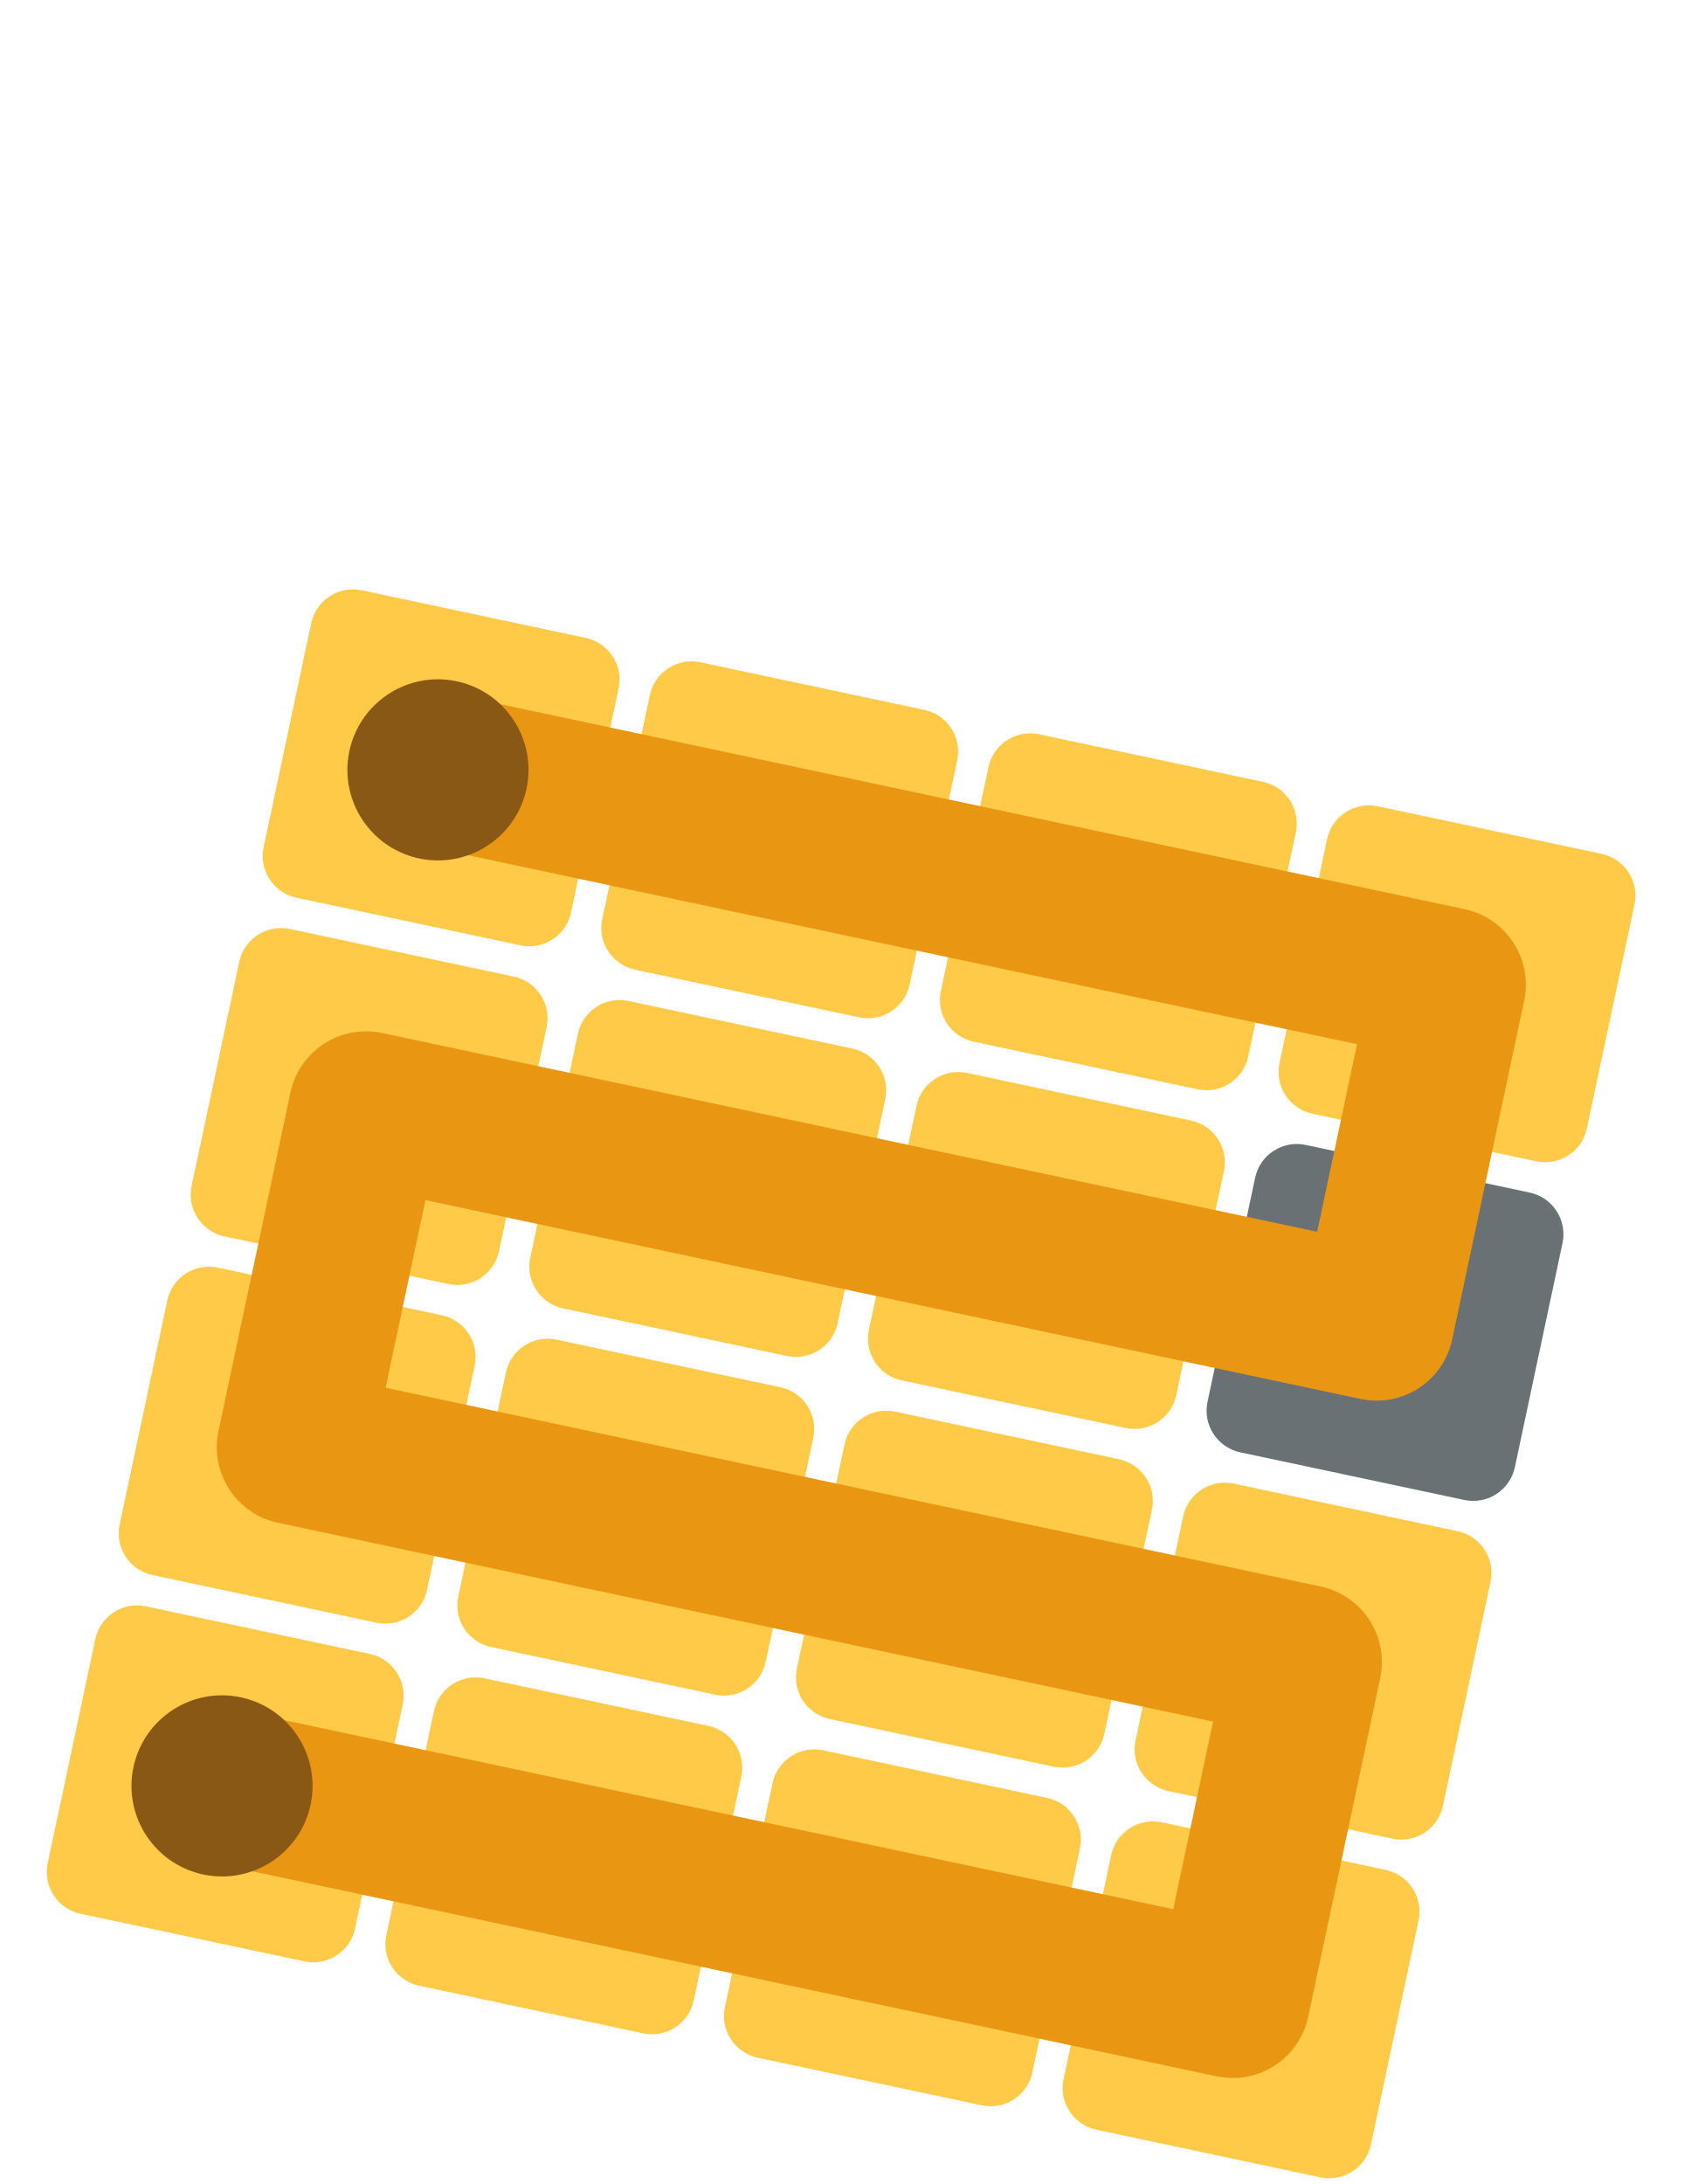
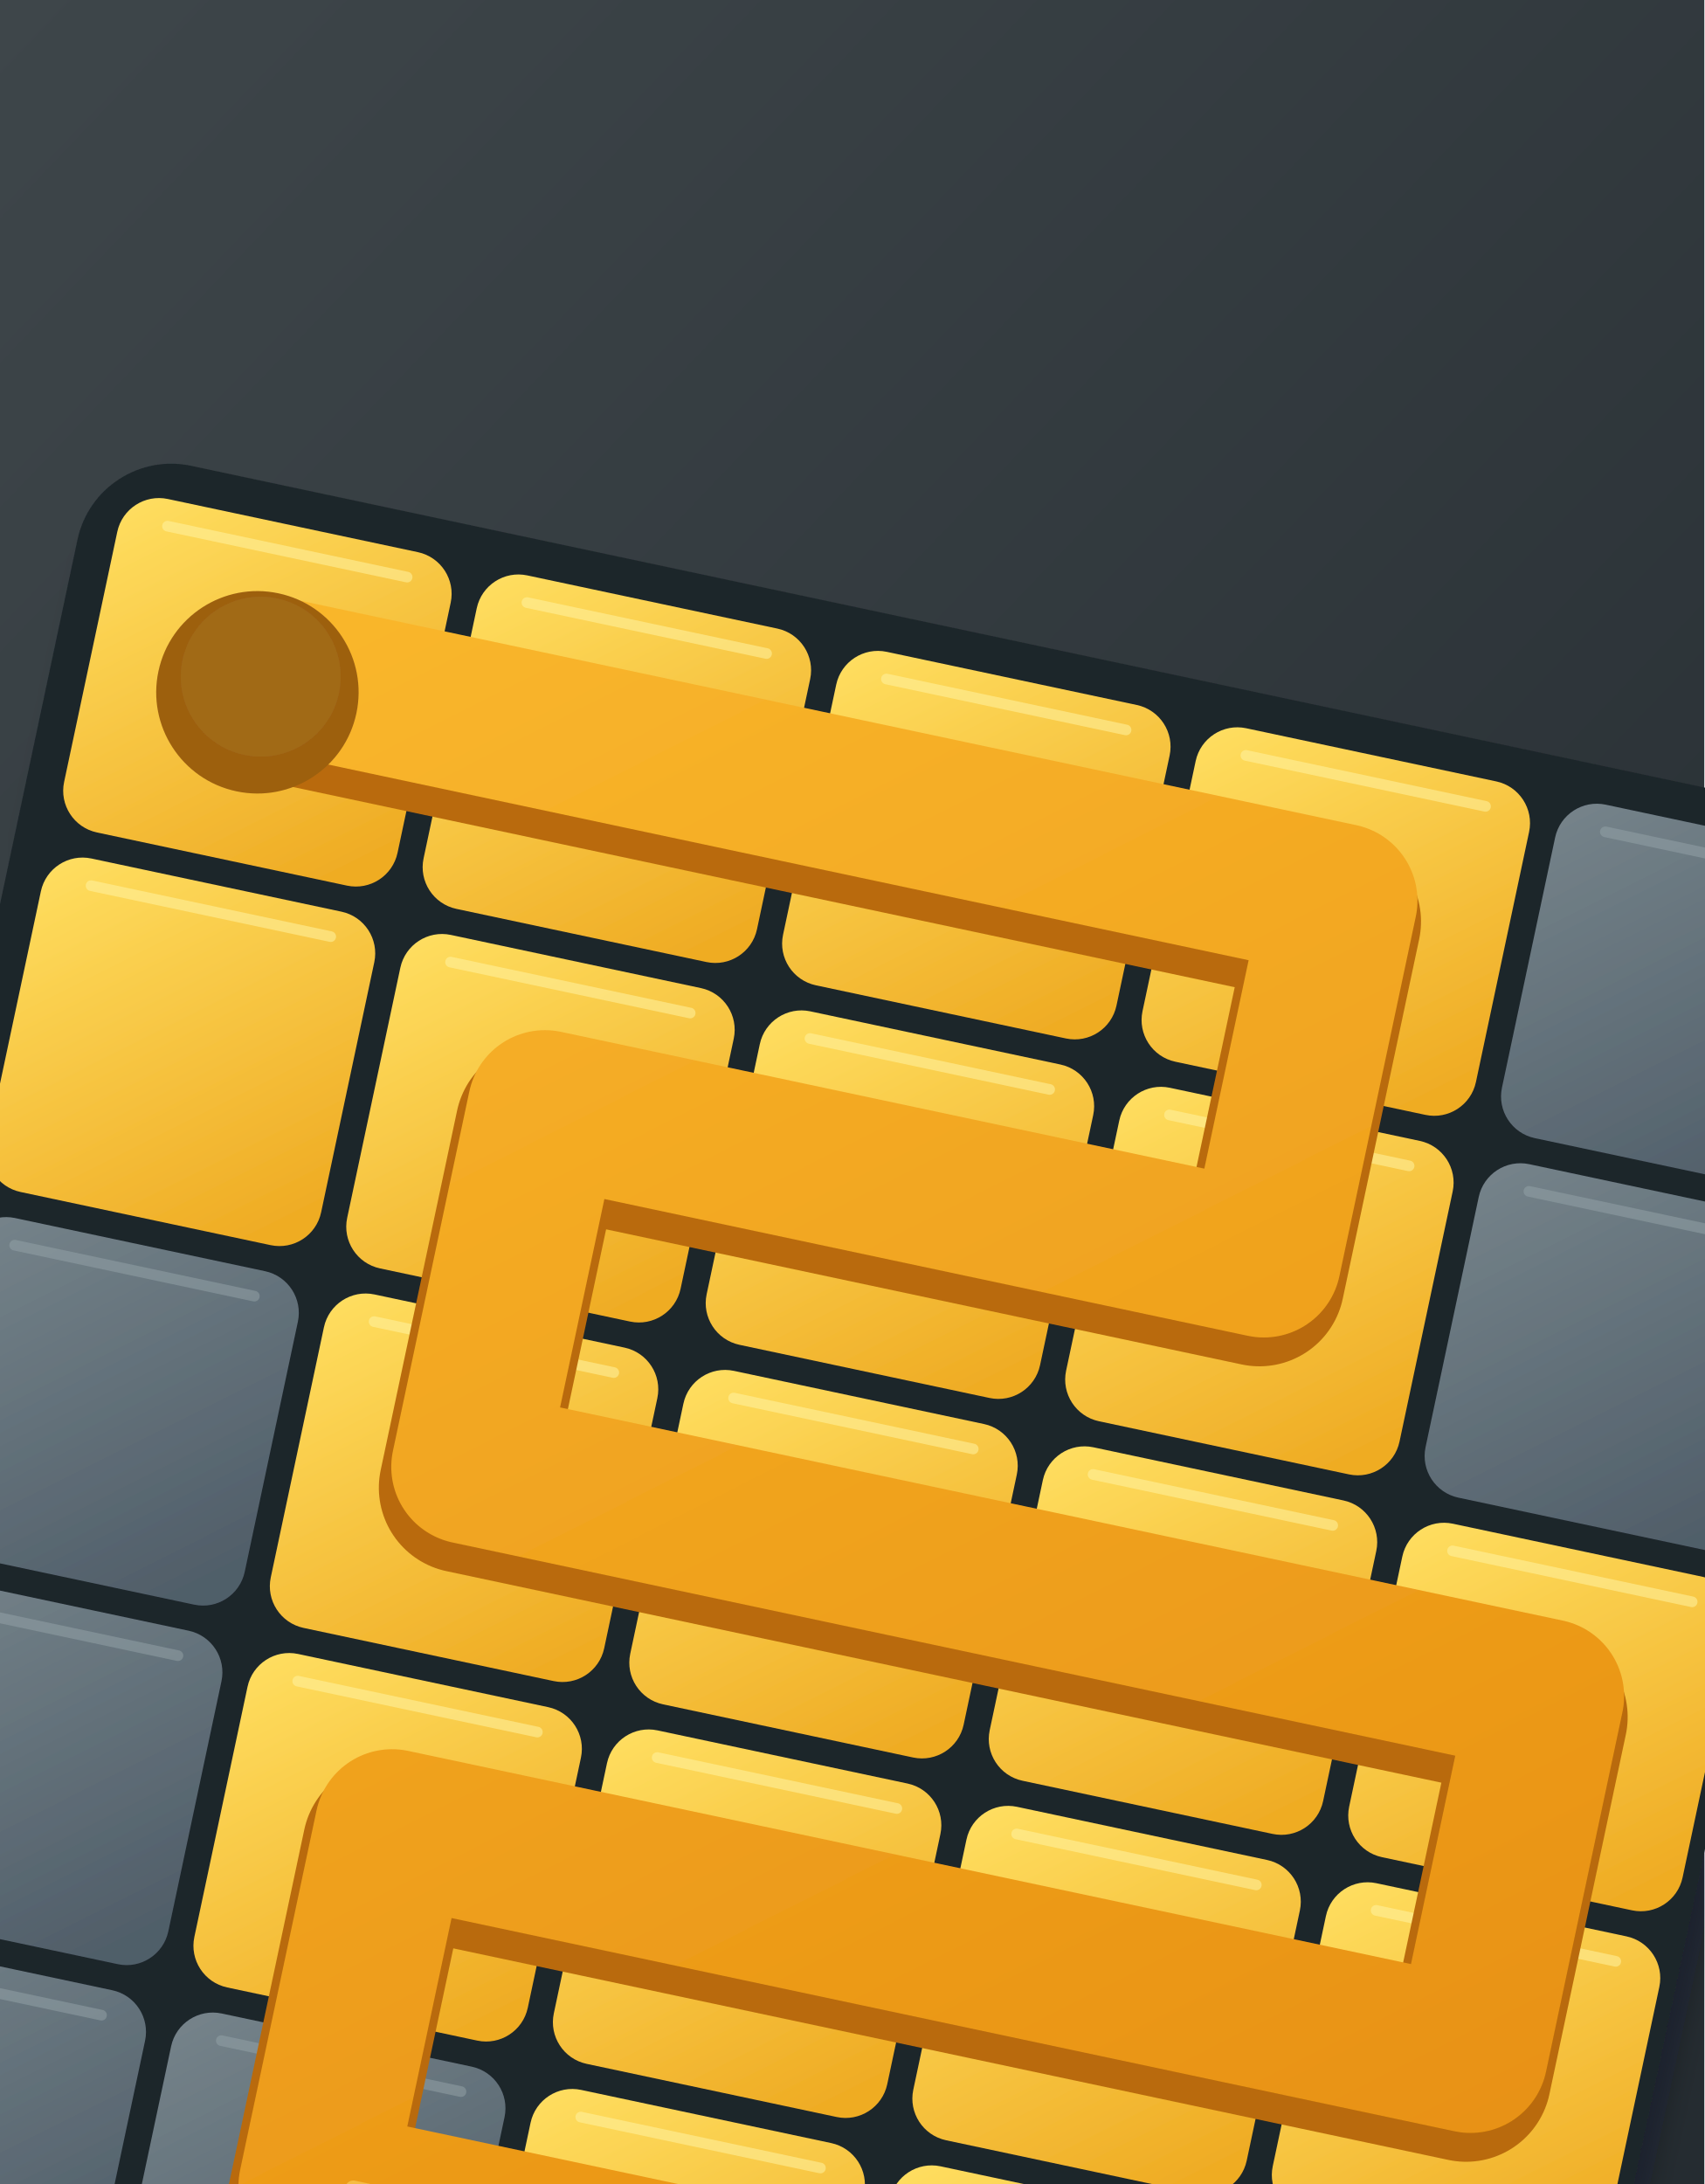
- <svg xmlns="http://www.w3.org/2000/svg" viewBox="0 0 320 410" fill="none">
-   <defs />
-   <g transform="rotate(12 160 250)">
-     <rect x="33" y="133" width="59" height="59" rx="8" fill="#ffca48" />
-     <rect x="98" y="133" width="59" height="59" rx="8" fill="#ffca48" />
-     <rect x="163" y="133" width="59" height="59" rx="8" fill="#ffca48" />
-     <rect x="228" y="133" width="59" height="59" rx="8" fill="#ffca48" />
-     <rect x="33" y="198" width="59" height="59" rx="8" fill="#ffca48" />
-     <rect x="98" y="198" width="59" height="59" rx="8" fill="#ffca48" />
-     <rect x="163" y="198" width="59" height="59" rx="8" fill="#ffca48" />
-     <rect x="228" y="198" width="59" height="59" rx="8" fill="#697175" />
-     <rect x="33" y="263" width="59" height="59" rx="8" fill="#ffca48" />
-     <rect x="98" y="263" width="59" height="59" rx="8" fill="#ffca48" />
-     <rect x="163" y="263" width="59" height="59" rx="8" fill="#ffca48" />
-     <rect x="228" y="263" width="59" height="59" rx="8" fill="#ffca48" />
-     <rect x="33" y="328" width="59" height="59" rx="8" fill="#ffca48" />
-     <rect x="98" y="328" width="59" height="59" rx="8" fill="#ffca48" />
-     <rect x="163" y="328" width="59" height="59" rx="8" fill="#ffca48" />
-     <rect x="228" y="328" width="59" height="59" rx="8" fill="#ffca48" />
-     <path d="M62 163h194v65H62v65h194v65H62" stroke="#e99712" stroke-width="29" stroke-linecap="round" stroke-linejoin="round" />
-     <circle cx="62" cy="163" r="17" fill="#8a5815" />
-     <circle cx="62" cy="358" r="17" fill="#8a5815" />
+ <svg xmlns="http://www.w3.org/2000/svg" viewBox="0 0 320 410" role="img" aria-labelledby="title desc">
+   <defs>
+     <filter id="shadow" x="-30%" y="-30%" width="170%" height="180%">
+       <feDropShadow dx="3" dy="7" stdDeviation="3" flood-color="#0d0c20" flood-opacity=".25" />
+     </filter>
+     <linearGradient id="bg" x1="0%" y1="0%" x2="80%" y2="100%">
+       <stop stop-color="#3e464a" />
+       <stop offset="1" stop-color="#252c31" />
+     </linearGradient>
+     <linearGradient id="gold" x1="0%" y1="0%" x2="80%" y2="100%">
+       <stop stop-color="#ffdf61" />
+       <stop offset="1" stop-color="#efac24" />
+     </linearGradient>
+     <linearGradient id="path" x1="0%" y1="0%" x2="80%" y2="100%">
+       <stop stop-color="#f9b62c" />
+       <stop offset="1" stop-color="#e89112" />
+     </linearGradient>
+     <linearGradient id="steel" x1="0%" y1="0%" x2="80%" y2="100%">
+       <stop stop-color="#76848b" />
+       <stop offset="1" stop-color="#505e69" />
+     </linearGradient>
+   </defs>
+   <rect x="0" y="0" width="320" height="410" rx="0" fill="url(#bg)" />
+   <g transform="translate(-11 122) rotate(12 160 150)" filter="url(#shadow)">
+     <rect x="-7" y="-7" width="350" height="350" rx="18" fill="#1d252b" />
+     <rect x="0" y="0" width="64" height="64" rx="8" fill="url(#gold)" />
+     <path d="M9 5h46" fill="none" stroke="#fff3a0" stroke-width="2" stroke-linecap="round" stroke-linejoin="round" opacity=".55" />
+     <rect x="69" y="0" width="64" height="64" rx="8" fill="url(#gold)" />
+     <path d="M78 5h46" fill="none" stroke="#fff3a0" stroke-width="2" stroke-linecap="round" stroke-linejoin="round" opacity=".55" />
+     <rect x="138" y="0" width="64" height="64" rx="8" fill="url(#gold)" />
+     <path d="M147 5h46" fill="none" stroke="#fff3a0" stroke-width="2" stroke-linecap="round" stroke-linejoin="round" opacity=".55" />
+     <rect x="207" y="0" width="64" height="64" rx="8" fill="url(#gold)" />
+     <path d="M216 5h46" fill="none" stroke="#fff3a0" stroke-width="2" stroke-linecap="round" stroke-linejoin="round" opacity=".55" />
+     <rect x="276" y="0" width="64" height="64" rx="8" fill="url(#steel)" />
+     <path d="M285 5h46" fill="none" stroke="#91a1a6" stroke-width="2" stroke-linecap="round" stroke-linejoin="round" opacity=".55" />
+     <rect x="0" y="69" width="64" height="64" rx="8" fill="url(#gold)" />
+     <path d="M9 74h46" fill="none" stroke="#fff3a0" stroke-width="2" stroke-linecap="round" stroke-linejoin="round" opacity=".55" />
+     <rect x="69" y="69" width="64" height="64" rx="8" fill="url(#gold)" />
+     <path d="M78 74h46" fill="none" stroke="#fff3a0" stroke-width="2" stroke-linecap="round" stroke-linejoin="round" opacity=".55" />
+     <rect x="138" y="69" width="64" height="64" rx="8" fill="url(#gold)" />
+     <path d="M147 74h46" fill="none" stroke="#fff3a0" stroke-width="2" stroke-linecap="round" stroke-linejoin="round" opacity=".55" />
+     <rect x="207" y="69" width="64" height="64" rx="8" fill="url(#gold)" />
+     <path d="M216 74h46" fill="none" stroke="#fff3a0" stroke-width="2" stroke-linecap="round" stroke-linejoin="round" opacity=".55" />
+     <rect x="276" y="69" width="64" height="64" rx="8" fill="url(#steel)" />
+     <path d="M285 74h46" fill="none" stroke="#91a1a6" stroke-width="2" stroke-linecap="round" stroke-linejoin="round" opacity=".55" />
+     <rect x="0" y="138" width="64" height="64" rx="8" fill="url(#steel)" />
+     <path d="M9 143h46" fill="none" stroke="#91a1a6" stroke-width="2" stroke-linecap="round" stroke-linejoin="round" opacity=".55" />
+     <rect x="69" y="138" width="64" height="64" rx="8" fill="url(#gold)" />
+     <path d="M78 143h46" fill="none" stroke="#fff3a0" stroke-width="2" stroke-linecap="round" stroke-linejoin="round" opacity=".55" />
+     <rect x="138" y="138" width="64" height="64" rx="8" fill="url(#gold)" />
+     <path d="M147 143h46" fill="none" stroke="#fff3a0" stroke-width="2" stroke-linecap="round" stroke-linejoin="round" opacity=".55" />
+     <rect x="207" y="138" width="64" height="64" rx="8" fill="url(#gold)" />
+     <path d="M216 143h46" fill="none" stroke="#fff3a0" stroke-width="2" stroke-linecap="round" stroke-linejoin="round" opacity=".55" />
+     <rect x="276" y="138" width="64" height="64" rx="8" fill="url(#gold)" />
+     <path d="M285 143h46" fill="none" stroke="#fff3a0" stroke-width="2" stroke-linecap="round" stroke-linejoin="round" opacity=".55" />
+     <rect x="0" y="207" width="64" height="64" rx="8" fill="url(#steel)" />
+     <path d="M9 212h46" fill="none" stroke="#91a1a6" stroke-width="2" stroke-linecap="round" stroke-linejoin="round" opacity=".55" />
+     <rect x="69" y="207" width="64" height="64" rx="8" fill="url(#gold)" />
+     <path d="M78 212h46" fill="none" stroke="#fff3a0" stroke-width="2" stroke-linecap="round" stroke-linejoin="round" opacity=".55" />
+     <rect x="138" y="207" width="64" height="64" rx="8" fill="url(#gold)" />
+     <path d="M147 212h46" fill="none" stroke="#fff3a0" stroke-width="2" stroke-linecap="round" stroke-linejoin="round" opacity=".55" />
+     <rect x="207" y="207" width="64" height="64" rx="8" fill="url(#gold)" />
+     <path d="M216 212h46" fill="none" stroke="#fff3a0" stroke-width="2" stroke-linecap="round" stroke-linejoin="round" opacity=".55" />
+     <rect x="276" y="207" width="64" height="64" rx="8" fill="url(#gold)" />
+     <path d="M285 212h46" fill="none" stroke="#fff3a0" stroke-width="2" stroke-linecap="round" stroke-linejoin="round" opacity=".55" />
+     <rect x="0" y="276" width="64" height="64" rx="8" fill="url(#steel)" />
+     <path d="M9 281h46" fill="none" stroke="#91a1a6" stroke-width="2" stroke-linecap="round" stroke-linejoin="round" opacity=".55" />
+     <rect x="69" y="276" width="64" height="64" rx="8" fill="url(#steel)" />
+     <path d="M78 281h46" fill="none" stroke="#91a1a6" stroke-width="2" stroke-linecap="round" stroke-linejoin="round" opacity=".55" />
+     <rect x="138" y="276" width="64" height="64" rx="8" fill="url(#gold)" />
+     <path d="M147 281h46" fill="none" stroke="#fff3a0" stroke-width="2" stroke-linecap="round" stroke-linejoin="round" opacity=".55" />
+     <rect x="207" y="276" width="64" height="64" rx="8" fill="url(#gold)" />
+     <path d="M216 281h46" fill="none" stroke="#fff3a0" stroke-width="2" stroke-linecap="round" stroke-linejoin="round" opacity=".55" />
+     <rect x="276" y="276" width="64" height="64" rx="8" fill="url(#gold)" />
+     <path d="M285 281h46" fill="none" stroke="#fff3a0" stroke-width="2" stroke-linecap="round" stroke-linejoin="round" opacity=".55" />
+     <path d="M32 32h207v69H101v69h207v69H101v69h207" fill="none" stroke="#b96b0b" stroke-width="32" stroke-linecap="round" stroke-linejoin="round" />
+     <path d="M32 28h207v69H101v69h207v69H101v69h207" fill="none" stroke="url(#path)" stroke-width="29" stroke-linecap="round" stroke-linejoin="round" />
+     <circle cx="32" cy="32" r="19" fill="#9d6011" />
+     <circle cx="32" cy="29" r="15" fill="#a16a15" />
+     <path d="M108 303h192" fill="none" stroke="#ffdd6c" stroke-width="3" stroke-linecap="round" stroke-linejoin="round" opacity=".5" />
  </g>
</svg>
